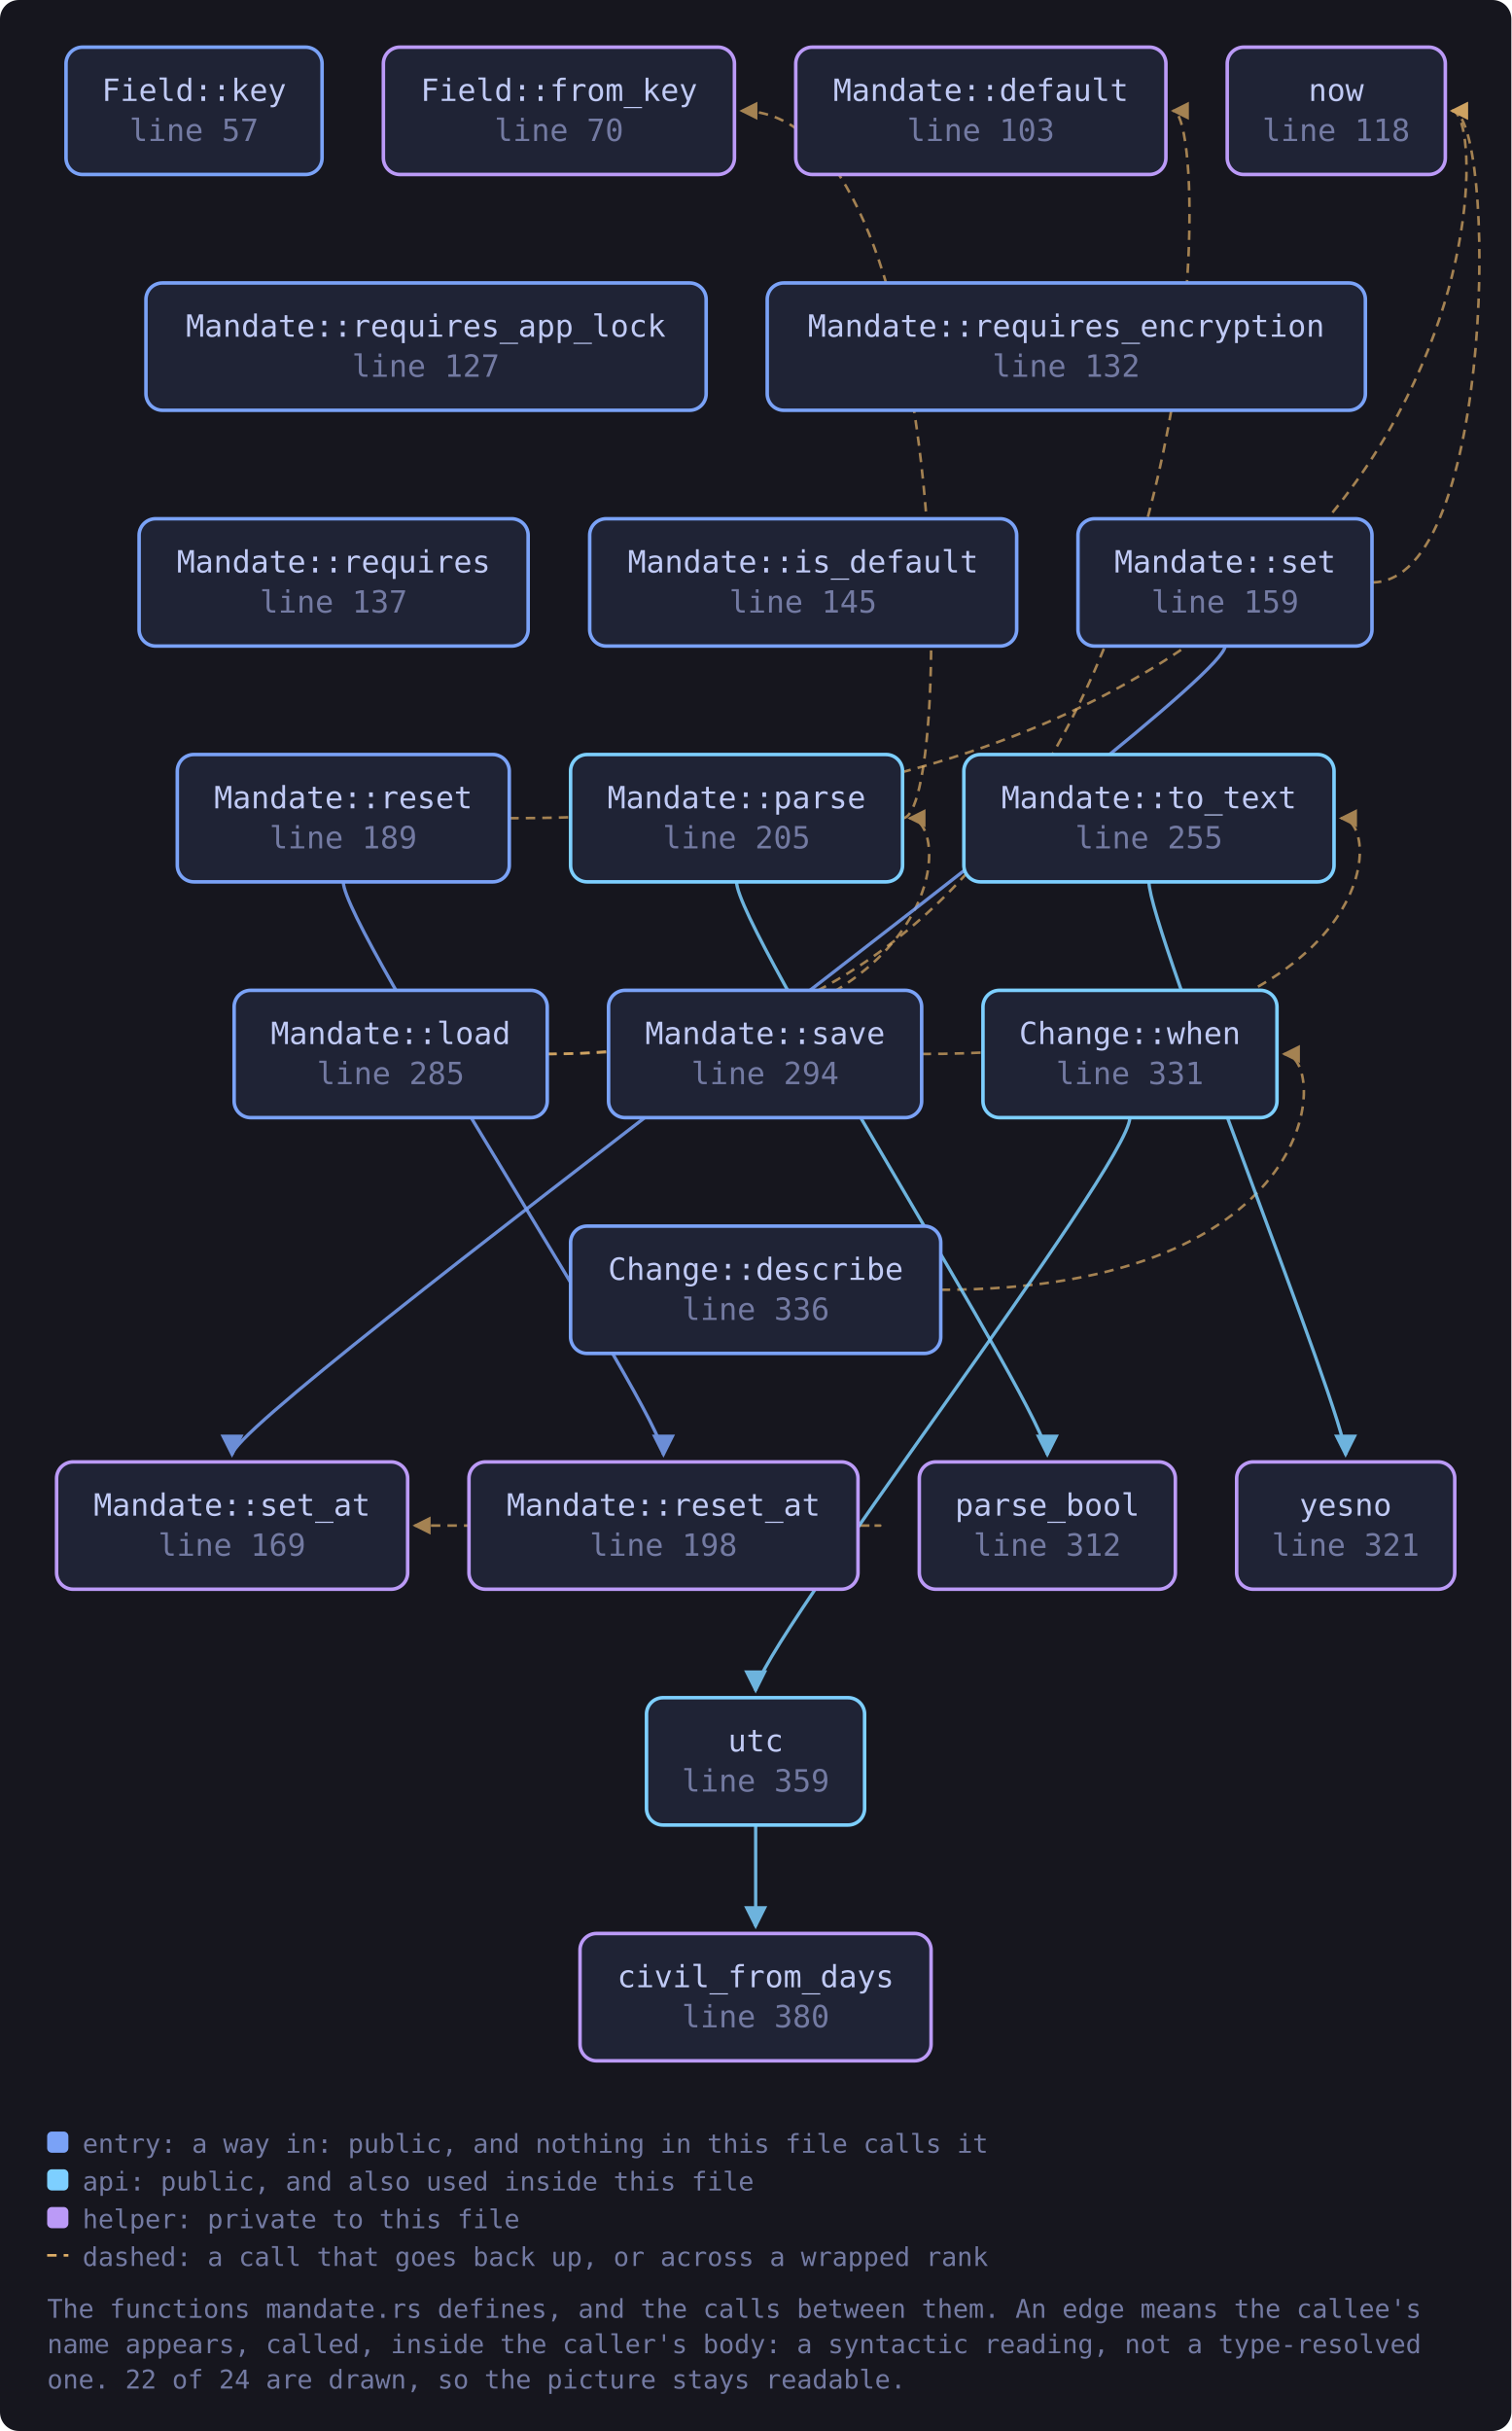
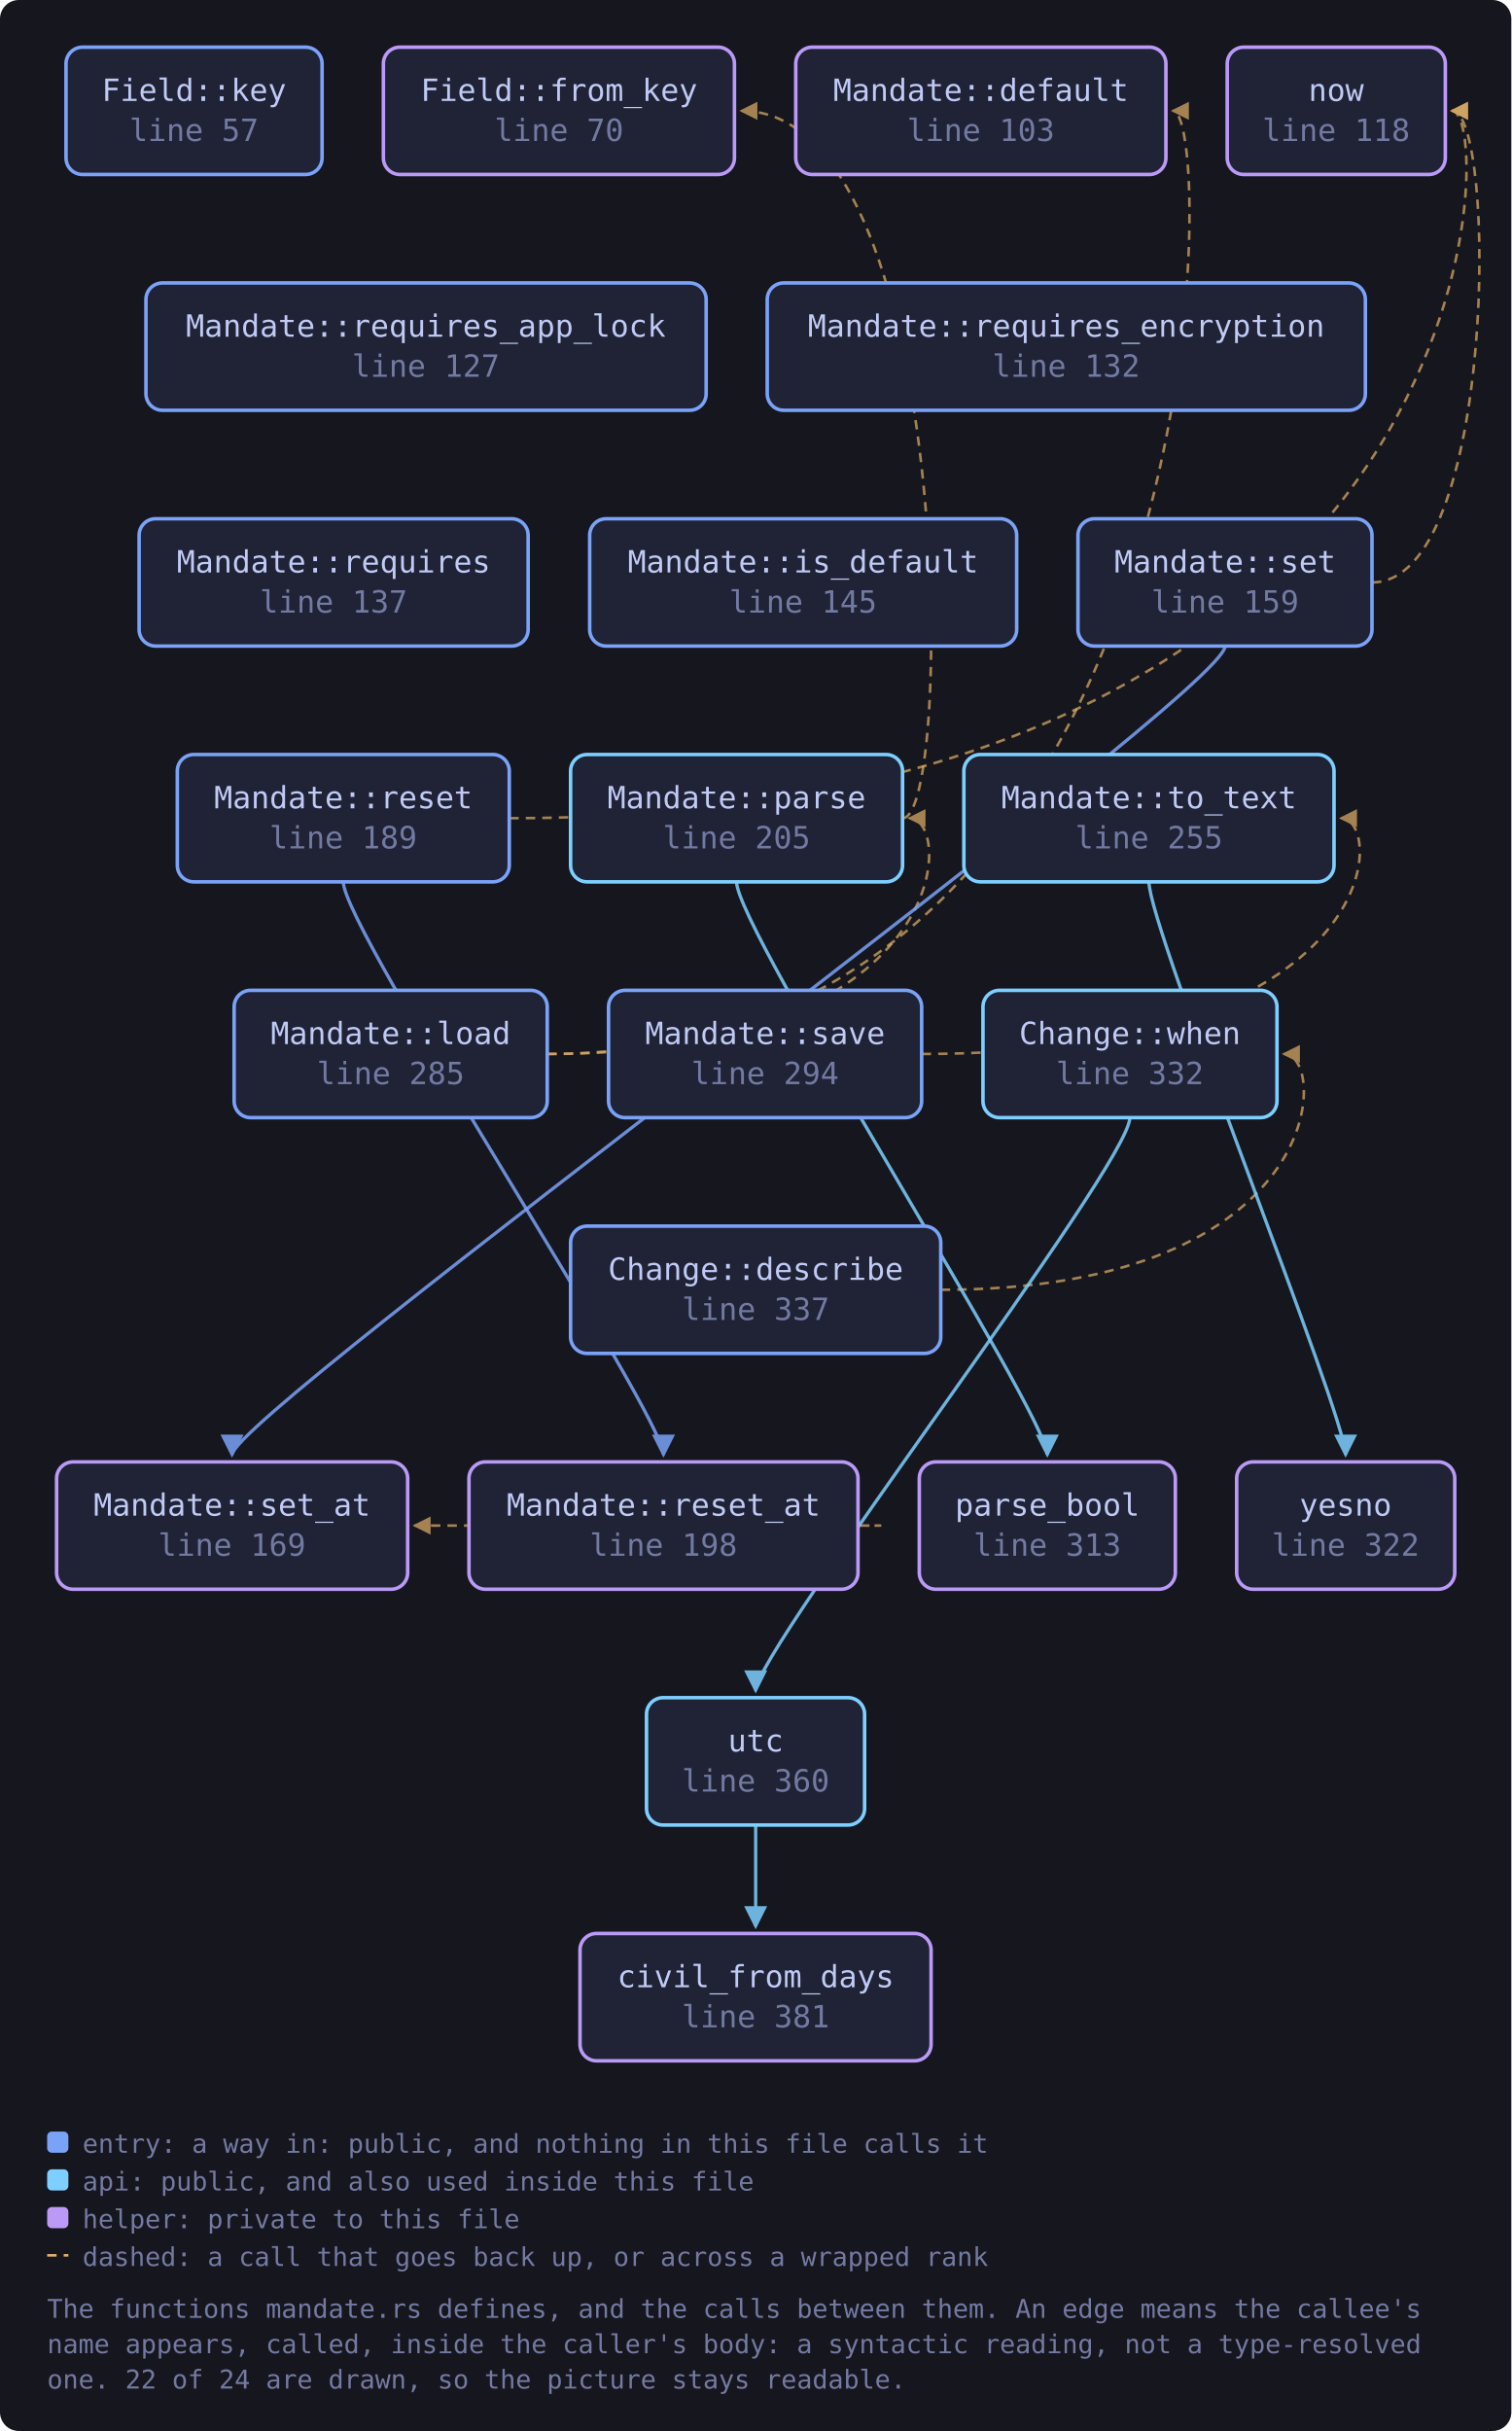
<svg xmlns="http://www.w3.org/2000/svg" viewBox="0 0 641 1031" width="641" height="1031" style="max-width:100%;height:auto" role="img" aria-label="flowchart">
  <defs>
    <marker id="a-muted" viewBox="0 0 8 8" refX="7" refY="4" markerWidth="7" markerHeight="7" orient="auto-start-reverse">
      <path d="M0 0 L8 4 L0 8 z" fill="var(--muted, #737aa2)" />
    </marker>
    <marker id="a-warn" viewBox="0 0 8 8" refX="7" refY="4" markerWidth="7" markerHeight="7" orient="auto-start-reverse">
      <path d="M0 0 L8 4 L0 8 z" fill="var(--warn, #e0af68)" />
    </marker>
    <marker id="a-accent" viewBox="0 0 8 8" refX="7" refY="4" markerWidth="7" markerHeight="7" orient="auto-start-reverse">
      <path d="M0 0 L8 4 L0 8 z" fill="var(--accent, #7aa2f7)" />
    </marker>
    <marker id="a-cyan" viewBox="0 0 8 8" refX="7" refY="4" markerWidth="7" markerHeight="7" orient="auto-start-reverse">
      <path d="M0 0 L8 4 L0 8 z" fill="var(--cyan, #7dcfff)" />
    </marker>
    <marker id="a-accent-2" viewBox="0 0 8 8" refX="7" refY="4" markerWidth="7" markerHeight="7" orient="auto-start-reverse">
      <path d="M0 0 L8 4 L0 8 z" fill="var(--accent-2, #bb9af7)" />
    </marker>
  </defs>
  <rect x="0" y="0" width="641" height="1031" fill="var(--bg-inset, #16161e)" rx="8" />
  <path d="M399.0 547.0 C 563.6 547.0, 563.6 447.0, 544.6 447.0" fill="none" stroke="var(--warn, #e0af68)" stroke-width="1.1" opacity="0.7" stroke-dasharray="4 3" marker-end="url(#a-warn)" />
  <path d="M232.1 447.0 C 516.5 447.0, 516.5 47.0, 497.5 47.0" fill="none" stroke="var(--warn, #e0af68)" stroke-width="1.1" opacity="0.7" stroke-dasharray="4 3" marker-end="url(#a-warn)" />
  <path d="M232.1 447.0 C 404.8 447.0, 404.8 347.0, 385.8 347.0" fill="none" stroke="var(--warn, #e0af68)" stroke-width="1.1" opacity="0.7" stroke-dasharray="4 3" marker-end="url(#a-warn)" />
  <path d="M382.8 347.0 C 404.8 347.0, 404.8 47.0, 314.5 47.0" fill="none" stroke="var(--warn, #e0af68)" stroke-width="1.1" opacity="0.7" stroke-dasharray="4 3" marker-end="url(#a-warn)" />
  <path d="M312.4 374.0 C 312.4 394.0, 444.2 600.0, 444.2 617.0" fill="none" stroke="var(--cyan, #7dcfff)" stroke-width="1.4" opacity="0.85" marker-end="url(#a-cyan)" />
  <path d="M216.0 347.0 C 634.9 347.0, 634.9 47.0, 615.9 47.0" fill="none" stroke="var(--warn, #e0af68)" stroke-width="1.1" opacity="0.7" stroke-dasharray="4 3" marker-end="url(#a-warn)" />
  <path d="M145.6 374.0 C 145.6 394.0, 281.4 600.0, 281.4 617.0" fill="none" stroke="var(--accent, #7aa2f7)" stroke-width="1.4" opacity="0.85" marker-end="url(#a-accent)" />
  <path d="M363.9 647.0 C 385.9 647.0, 385.9 647.0, 175.9 647.0" fill="none" stroke="var(--warn, #e0af68)" stroke-width="1.1" opacity="0.7" stroke-dasharray="4 3" marker-end="url(#a-warn)" />
  <path d="M390.9 447.0 C 587.8 447.0, 587.8 347.0, 568.8 347.0" fill="none" stroke="var(--warn, #e0af68)" stroke-width="1.1" opacity="0.7" stroke-dasharray="4 3" marker-end="url(#a-warn)" />
  <path d="M581.9 247.0 C 634.9 247.0, 634.9 47.0, 615.9 47.0" fill="none" stroke="var(--warn, #e0af68)" stroke-width="1.1" opacity="0.7" stroke-dasharray="4 3" marker-end="url(#a-warn)" />
  <path d="M519.6 274.0 C 519.6 294.0, 98.4 600.0, 98.4 617.0" fill="none" stroke="var(--accent, #7aa2f7)" stroke-width="1.4" opacity="0.85" marker-end="url(#a-accent)" />
  <path d="M487.3 374.0 C 487.3 394.0, 570.7 600.0, 570.7 617.0" fill="none" stroke="var(--cyan, #7dcfff)" stroke-width="1.4" opacity="0.85" marker-end="url(#a-cyan)" />
  <path d="M320.5 774.0 C 320.5 794.0, 320.5 800.0, 320.5 817.0" fill="none" stroke="var(--cyan, #7dcfff)" stroke-width="1.4" opacity="0.85" marker-end="url(#a-cyan)" />
  <path d="M479.2 474.0 C 479.2 494.0, 320.5 700.0, 320.5 717.0" fill="none" stroke="var(--cyan, #7dcfff)" stroke-width="1.4" opacity="0.85" marker-end="url(#a-cyan)" />
  <a href="https://github.com/tilas01/veilvoice/blob/main/crates/veilvoice-policy/src/mandate.rs#L57" target="_blank" rel="noopener noreferrer">
    <rect x="28.0" y="20.0" width="108.6" height="54.0" rx="7" fill="var(--bg-soft, #1f2335)" stroke="var(--accent, #7aa2f7)" stroke-width="1.5" />
    <text x="82.3" y="42.8" font-family="ui-monospace, SFMono-Regular, Menlo, Consolas, monospace" font-size="13" fill="var(--fg, #c0caf5)" text-anchor="middle">Field::key</text>
    <text x="82.3" y="59.8" font-family="ui-monospace, SFMono-Regular, Menlo, Consolas, monospace" font-size="13" fill="var(--muted, #737aa2)" text-anchor="middle">line 57</text>
  </a>
  <a href="https://github.com/tilas01/veilvoice/blob/main/crates/veilvoice-policy/src/mandate.rs#L70" target="_blank" rel="noopener noreferrer">
    <rect x="162.6" y="20.0" width="148.9" height="54.0" rx="7" fill="var(--bg-soft, #1f2335)" stroke="var(--accent-2, #bb9af7)" stroke-width="1.5" />
    <text x="237.1" y="42.8" font-family="ui-monospace, SFMono-Regular, Menlo, Consolas, monospace" font-size="13" fill="var(--fg, #c0caf5)" text-anchor="middle">Field::from_key</text>
    <text x="237.1" y="59.8" font-family="ui-monospace, SFMono-Regular, Menlo, Consolas, monospace" font-size="13" fill="var(--muted, #737aa2)" text-anchor="middle">line 70</text>
  </a>
  <a href="https://github.com/tilas01/veilvoice/blob/main/crates/veilvoice-policy/src/mandate.rs#L103" target="_blank" rel="noopener noreferrer">
    <rect x="337.5" y="20.0" width="157.0" height="54.0" rx="7" fill="var(--bg-soft, #1f2335)" stroke="var(--accent-2, #bb9af7)" stroke-width="1.5" />
    <text x="416.0" y="42.8" font-family="ui-monospace, SFMono-Regular, Menlo, Consolas, monospace" font-size="13" fill="var(--fg, #c0caf5)" text-anchor="middle">Mandate::default</text>
    <text x="416.0" y="59.8" font-family="ui-monospace, SFMono-Regular, Menlo, Consolas, monospace" font-size="13" fill="var(--muted, #737aa2)" text-anchor="middle">line 103</text>
  </a>
  <a href="https://github.com/tilas01/veilvoice/blob/main/crates/veilvoice-policy/src/mandate.rs#L118" target="_blank" rel="noopener noreferrer">
    <rect x="520.5" y="20.0" width="92.5" height="54.0" rx="7" fill="var(--bg-soft, #1f2335)" stroke="var(--accent-2, #bb9af7)" stroke-width="1.5" />
    <text x="566.7" y="42.8" font-family="ui-monospace, SFMono-Regular, Menlo, Consolas, monospace" font-size="13" fill="var(--fg, #c0caf5)" text-anchor="middle">now</text>
    <text x="566.7" y="59.8" font-family="ui-monospace, SFMono-Regular, Menlo, Consolas, monospace" font-size="13" fill="var(--muted, #737aa2)" text-anchor="middle">line 118</text>
  </a>
  <a href="https://github.com/tilas01/veilvoice/blob/main/crates/veilvoice-policy/src/mandate.rs#L127" target="_blank" rel="noopener noreferrer">
    <rect x="61.9" y="120.0" width="237.6" height="54.0" rx="7" fill="var(--bg-soft, #1f2335)" stroke="var(--accent, #7aa2f7)" stroke-width="1.5" />
    <text x="180.6" y="142.8" font-family="ui-monospace, SFMono-Regular, Menlo, Consolas, monospace" font-size="13" fill="var(--fg, #c0caf5)" text-anchor="middle">Mandate::requires_app_lock</text>
    <text x="180.6" y="159.8" font-family="ui-monospace, SFMono-Regular, Menlo, Consolas, monospace" font-size="13" fill="var(--muted, #737aa2)" text-anchor="middle">line 127</text>
  </a>
  <a href="https://github.com/tilas01/veilvoice/blob/main/crates/veilvoice-policy/src/mandate.rs#L132" target="_blank" rel="noopener noreferrer">
    <rect x="325.4" y="120.0" width="253.7" height="54.0" rx="7" fill="var(--bg-soft, #1f2335)" stroke="var(--accent, #7aa2f7)" stroke-width="1.5" />
    <text x="452.2" y="142.8" font-family="ui-monospace, SFMono-Regular, Menlo, Consolas, monospace" font-size="13" fill="var(--fg, #c0caf5)" text-anchor="middle">Mandate::requires_encryption</text>
    <text x="452.2" y="159.8" font-family="ui-monospace, SFMono-Regular, Menlo, Consolas, monospace" font-size="13" fill="var(--muted, #737aa2)" text-anchor="middle">line 132</text>
  </a>
  <a href="https://github.com/tilas01/veilvoice/blob/main/crates/veilvoice-policy/src/mandate.rs#L137" target="_blank" rel="noopener noreferrer">
    <rect x="59.0" y="220.0" width="165.0" height="54.0" rx="7" fill="var(--bg-soft, #1f2335)" stroke="var(--accent, #7aa2f7)" stroke-width="1.5" />
    <text x="141.5" y="242.8" font-family="ui-monospace, SFMono-Regular, Menlo, Consolas, monospace" font-size="13" fill="var(--fg, #c0caf5)" text-anchor="middle">Mandate::requires</text>
    <text x="141.5" y="259.8" font-family="ui-monospace, SFMono-Regular, Menlo, Consolas, monospace" font-size="13" fill="var(--muted, #737aa2)" text-anchor="middle">line 137</text>
  </a>
  <a href="https://github.com/tilas01/veilvoice/blob/main/crates/veilvoice-policy/src/mandate.rs#L145" target="_blank" rel="noopener noreferrer">
    <rect x="250.1" y="220.0" width="181.1" height="54.0" rx="7" fill="var(--bg-soft, #1f2335)" stroke="var(--accent, #7aa2f7)" stroke-width="1.5" />
    <text x="340.6" y="242.8" font-family="ui-monospace, SFMono-Regular, Menlo, Consolas, monospace" font-size="13" fill="var(--fg, #c0caf5)" text-anchor="middle">Mandate::is_default</text>
    <text x="340.6" y="259.8" font-family="ui-monospace, SFMono-Regular, Menlo, Consolas, monospace" font-size="13" fill="var(--muted, #737aa2)" text-anchor="middle">line 145</text>
  </a>
  <a href="https://github.com/tilas01/veilvoice/blob/main/crates/veilvoice-policy/src/mandate.rs#L159" target="_blank" rel="noopener noreferrer">
    <rect x="457.2" y="220.0" width="124.7" height="54.0" rx="7" fill="var(--bg-soft, #1f2335)" stroke="var(--accent, #7aa2f7)" stroke-width="1.5" />
    <text x="519.6" y="242.8" font-family="ui-monospace, SFMono-Regular, Menlo, Consolas, monospace" font-size="13" fill="var(--fg, #c0caf5)" text-anchor="middle">Mandate::set</text>
    <text x="519.6" y="259.8" font-family="ui-monospace, SFMono-Regular, Menlo, Consolas, monospace" font-size="13" fill="var(--muted, #737aa2)" text-anchor="middle">line 159</text>
  </a>
  <a href="https://github.com/tilas01/veilvoice/blob/main/crates/veilvoice-policy/src/mandate.rs#L169" target="_blank" rel="noopener noreferrer">
    <rect x="24.0" y="620.0" width="148.9" height="54.0" rx="7" fill="var(--bg-soft, #1f2335)" stroke="var(--accent-2, #bb9af7)" stroke-width="1.5" />
    <text x="98.4" y="642.8" font-family="ui-monospace, SFMono-Regular, Menlo, Consolas, monospace" font-size="13" fill="var(--fg, #c0caf5)" text-anchor="middle">Mandate::set_at</text>
    <text x="98.4" y="659.8" font-family="ui-monospace, SFMono-Regular, Menlo, Consolas, monospace" font-size="13" fill="var(--muted, #737aa2)" text-anchor="middle">line 169</text>
  </a>
  <a href="https://github.com/tilas01/veilvoice/blob/main/crates/veilvoice-policy/src/mandate.rs#L189" target="_blank" rel="noopener noreferrer">
    <rect x="75.2" y="320.0" width="140.8" height="54.0" rx="7" fill="var(--bg-soft, #1f2335)" stroke="var(--accent, #7aa2f7)" stroke-width="1.5" />
    <text x="145.6" y="342.8" font-family="ui-monospace, SFMono-Regular, Menlo, Consolas, monospace" font-size="13" fill="var(--fg, #c0caf5)" text-anchor="middle">Mandate::reset</text>
    <text x="145.6" y="359.8" font-family="ui-monospace, SFMono-Regular, Menlo, Consolas, monospace" font-size="13" fill="var(--muted, #737aa2)" text-anchor="middle">line 189</text>
  </a>
  <a href="https://github.com/tilas01/veilvoice/blob/main/crates/veilvoice-policy/src/mandate.rs#L198" target="_blank" rel="noopener noreferrer">
    <rect x="198.9" y="620.0" width="165.0" height="54.0" rx="7" fill="var(--bg-soft, #1f2335)" stroke="var(--accent-2, #bb9af7)" stroke-width="1.5" />
    <text x="281.4" y="642.8" font-family="ui-monospace, SFMono-Regular, Menlo, Consolas, monospace" font-size="13" fill="var(--fg, #c0caf5)" text-anchor="middle">Mandate::reset_at</text>
    <text x="281.4" y="659.8" font-family="ui-monospace, SFMono-Regular, Menlo, Consolas, monospace" font-size="13" fill="var(--muted, #737aa2)" text-anchor="middle">line 198</text>
  </a>
  <a href="https://github.com/tilas01/veilvoice/blob/main/crates/veilvoice-policy/src/mandate.rs#L205" target="_blank" rel="noopener noreferrer">
    <rect x="242.0" y="320.0" width="140.8" height="54.0" rx="7" fill="var(--bg-soft, #1f2335)" stroke="var(--cyan, #7dcfff)" stroke-width="1.5" />
    <text x="312.4" y="342.8" font-family="ui-monospace, SFMono-Regular, Menlo, Consolas, monospace" font-size="13" fill="var(--fg, #c0caf5)" text-anchor="middle">Mandate::parse</text>
    <text x="312.4" y="359.8" font-family="ui-monospace, SFMono-Regular, Menlo, Consolas, monospace" font-size="13" fill="var(--muted, #737aa2)" text-anchor="middle">line 205</text>
  </a>
  <a href="https://github.com/tilas01/veilvoice/blob/main/crates/veilvoice-policy/src/mandate.rs#L255" target="_blank" rel="noopener noreferrer">
    <rect x="408.8" y="320.0" width="157.0" height="54.0" rx="7" fill="var(--bg-soft, #1f2335)" stroke="var(--cyan, #7dcfff)" stroke-width="1.5" />
    <text x="487.3" y="342.8" font-family="ui-monospace, SFMono-Regular, Menlo, Consolas, monospace" font-size="13" fill="var(--fg, #c0caf5)" text-anchor="middle">Mandate::to_text</text>
    <text x="487.3" y="359.8" font-family="ui-monospace, SFMono-Regular, Menlo, Consolas, monospace" font-size="13" fill="var(--muted, #737aa2)" text-anchor="middle">line 255</text>
  </a>
  <a href="https://github.com/tilas01/veilvoice/blob/main/crates/veilvoice-policy/src/mandate.rs#L285" target="_blank" rel="noopener noreferrer">
    <rect x="99.3" y="420.0" width="132.8" height="54.0" rx="7" fill="var(--bg-soft, #1f2335)" stroke="var(--accent, #7aa2f7)" stroke-width="1.5" />
    <text x="165.7" y="442.8" font-family="ui-monospace, SFMono-Regular, Menlo, Consolas, monospace" font-size="13" fill="var(--fg, #c0caf5)" text-anchor="middle">Mandate::load</text>
    <text x="165.7" y="459.8" font-family="ui-monospace, SFMono-Regular, Menlo, Consolas, monospace" font-size="13" fill="var(--muted, #737aa2)" text-anchor="middle">line 285</text>
  </a>
  <a href="https://github.com/tilas01/veilvoice/blob/main/crates/veilvoice-policy/src/mandate.rs#L294" target="_blank" rel="noopener noreferrer">
    <rect x="258.1" y="420.0" width="132.8" height="54.0" rx="7" fill="var(--bg-soft, #1f2335)" stroke="var(--accent, #7aa2f7)" stroke-width="1.5" />
    <text x="324.5" y="442.8" font-family="ui-monospace, SFMono-Regular, Menlo, Consolas, monospace" font-size="13" fill="var(--fg, #c0caf5)" text-anchor="middle">Mandate::save</text>
    <text x="324.5" y="459.8" font-family="ui-monospace, SFMono-Regular, Menlo, Consolas, monospace" font-size="13" fill="var(--muted, #737aa2)" text-anchor="middle">line 294</text>
  </a>
-   <a href="https://github.com/tilas01/veilvoice/blob/main/crates/veilvoice-policy/src/mandate.rs#L312" target="_blank" rel="noopener noreferrer">
+   <a href="https://github.com/tilas01/veilvoice/blob/main/crates/veilvoice-policy/src/mandate.rs#L313" target="_blank" rel="noopener noreferrer">
    <rect x="389.9" y="620.0" width="108.6" height="54.0" rx="7" fill="var(--bg-soft, #1f2335)" stroke="var(--accent-2, #bb9af7)" stroke-width="1.5" />
    <text x="444.2" y="642.8" font-family="ui-monospace, SFMono-Regular, Menlo, Consolas, monospace" font-size="13" fill="var(--fg, #c0caf5)" text-anchor="middle">parse_bool</text>
-     <text x="444.2" y="659.8" font-family="ui-monospace, SFMono-Regular, Menlo, Consolas, monospace" font-size="13" fill="var(--muted, #737aa2)" text-anchor="middle">line 312</text>
+     <text x="444.2" y="659.8" font-family="ui-monospace, SFMono-Regular, Menlo, Consolas, monospace" font-size="13" fill="var(--muted, #737aa2)" text-anchor="middle">line 313</text>
  </a>
-   <a href="https://github.com/tilas01/veilvoice/blob/main/crates/veilvoice-policy/src/mandate.rs#L321" target="_blank" rel="noopener noreferrer">
+   <a href="https://github.com/tilas01/veilvoice/blob/main/crates/veilvoice-policy/src/mandate.rs#L322" target="_blank" rel="noopener noreferrer">
    <rect x="524.5" y="620.0" width="92.5" height="54.0" rx="7" fill="var(--bg-soft, #1f2335)" stroke="var(--accent-2, #bb9af7)" stroke-width="1.5" />
    <text x="570.7" y="642.8" font-family="ui-monospace, SFMono-Regular, Menlo, Consolas, monospace" font-size="13" fill="var(--fg, #c0caf5)" text-anchor="middle">yesno</text>
-     <text x="570.7" y="659.8" font-family="ui-monospace, SFMono-Regular, Menlo, Consolas, monospace" font-size="13" fill="var(--muted, #737aa2)" text-anchor="middle">line 321</text>
+     <text x="570.7" y="659.8" font-family="ui-monospace, SFMono-Regular, Menlo, Consolas, monospace" font-size="13" fill="var(--muted, #737aa2)" text-anchor="middle">line 322</text>
  </a>
-   <a href="https://github.com/tilas01/veilvoice/blob/main/crates/veilvoice-policy/src/mandate.rs#L331" target="_blank" rel="noopener noreferrer">
+   <a href="https://github.com/tilas01/veilvoice/blob/main/crates/veilvoice-policy/src/mandate.rs#L332" target="_blank" rel="noopener noreferrer">
    <rect x="416.9" y="420.0" width="124.7" height="54.0" rx="7" fill="var(--bg-soft, #1f2335)" stroke="var(--cyan, #7dcfff)" stroke-width="1.5" />
    <text x="479.2" y="442.8" font-family="ui-monospace, SFMono-Regular, Menlo, Consolas, monospace" font-size="13" fill="var(--fg, #c0caf5)" text-anchor="middle">Change::when</text>
-     <text x="479.2" y="459.8" font-family="ui-monospace, SFMono-Regular, Menlo, Consolas, monospace" font-size="13" fill="var(--muted, #737aa2)" text-anchor="middle">line 331</text>
+     <text x="479.2" y="459.8" font-family="ui-monospace, SFMono-Regular, Menlo, Consolas, monospace" font-size="13" fill="var(--muted, #737aa2)" text-anchor="middle">line 332</text>
  </a>
-   <a href="https://github.com/tilas01/veilvoice/blob/main/crates/veilvoice-policy/src/mandate.rs#L336" target="_blank" rel="noopener noreferrer">
+   <a href="https://github.com/tilas01/veilvoice/blob/main/crates/veilvoice-policy/src/mandate.rs#L337" target="_blank" rel="noopener noreferrer">
    <rect x="242.0" y="520.0" width="157.0" height="54.0" rx="7" fill="var(--bg-soft, #1f2335)" stroke="var(--accent, #7aa2f7)" stroke-width="1.5" />
    <text x="320.5" y="542.8" font-family="ui-monospace, SFMono-Regular, Menlo, Consolas, monospace" font-size="13" fill="var(--fg, #c0caf5)" text-anchor="middle">Change::describe</text>
-     <text x="320.5" y="559.8" font-family="ui-monospace, SFMono-Regular, Menlo, Consolas, monospace" font-size="13" fill="var(--muted, #737aa2)" text-anchor="middle">line 336</text>
+     <text x="320.5" y="559.8" font-family="ui-monospace, SFMono-Regular, Menlo, Consolas, monospace" font-size="13" fill="var(--muted, #737aa2)" text-anchor="middle">line 337</text>
  </a>
-   <a href="https://github.com/tilas01/veilvoice/blob/main/crates/veilvoice-policy/src/mandate.rs#L359" target="_blank" rel="noopener noreferrer">
+   <a href="https://github.com/tilas01/veilvoice/blob/main/crates/veilvoice-policy/src/mandate.rs#L360" target="_blank" rel="noopener noreferrer">
    <rect x="274.2" y="720.0" width="92.5" height="54.0" rx="7" fill="var(--bg-soft, #1f2335)" stroke="var(--cyan, #7dcfff)" stroke-width="1.5" />
    <text x="320.5" y="742.8" font-family="ui-monospace, SFMono-Regular, Menlo, Consolas, monospace" font-size="13" fill="var(--fg, #c0caf5)" text-anchor="middle">utc</text>
-     <text x="320.5" y="759.8" font-family="ui-monospace, SFMono-Regular, Menlo, Consolas, monospace" font-size="13" fill="var(--muted, #737aa2)" text-anchor="middle">line 359</text>
+     <text x="320.5" y="759.8" font-family="ui-monospace, SFMono-Regular, Menlo, Consolas, monospace" font-size="13" fill="var(--muted, #737aa2)" text-anchor="middle">line 360</text>
  </a>
-   <a href="https://github.com/tilas01/veilvoice/blob/main/crates/veilvoice-policy/src/mandate.rs#L380" target="_blank" rel="noopener noreferrer">
+   <a href="https://github.com/tilas01/veilvoice/blob/main/crates/veilvoice-policy/src/mandate.rs#L381" target="_blank" rel="noopener noreferrer">
    <rect x="246.0" y="820.0" width="148.9" height="54.0" rx="7" fill="var(--bg-soft, #1f2335)" stroke="var(--accent-2, #bb9af7)" stroke-width="1.5" />
    <text x="320.5" y="842.8" font-family="ui-monospace, SFMono-Regular, Menlo, Consolas, monospace" font-size="13" fill="var(--fg, #c0caf5)" text-anchor="middle">civil_from_days</text>
-     <text x="320.5" y="859.8" font-family="ui-monospace, SFMono-Regular, Menlo, Consolas, monospace" font-size="13" fill="var(--muted, #737aa2)" text-anchor="middle">line 380</text>
+     <text x="320.5" y="859.8" font-family="ui-monospace, SFMono-Regular, Menlo, Consolas, monospace" font-size="13" fill="var(--muted, #737aa2)" text-anchor="middle">line 381</text>
  </a>
  <rect x="20.0" y="904.0" width="9" height="9" rx="2" fill="var(--accent, #7aa2f7)" />
  <text x="35.0" y="913.0" font-family="ui-monospace, SFMono-Regular, Menlo, Consolas, monospace" font-size="11" fill="var(--muted, #737aa2)">entry: a way in: public, and nothing in this file calls it</text>
  <rect x="20.0" y="920.0" width="9" height="9" rx="2" fill="var(--cyan, #7dcfff)" />
  <text x="35.0" y="929.0" font-family="ui-monospace, SFMono-Regular, Menlo, Consolas, monospace" font-size="11" fill="var(--muted, #737aa2)">api: public, and also used inside this file</text>
  <rect x="20.0" y="936.0" width="9" height="9" rx="2" fill="var(--accent-2, #bb9af7)" />
  <text x="35.0" y="945.0" font-family="ui-monospace, SFMono-Regular, Menlo, Consolas, monospace" font-size="11" fill="var(--muted, #737aa2)">helper: private to this file</text>
  <path d="M20.0 956.5 L29.0 956.5" stroke="var(--warn, #e0af68)" stroke-width="1.1" stroke-dasharray="4 3" />
  <text x="35.0" y="961.0" font-family="ui-monospace, SFMono-Regular, Menlo, Consolas, monospace" font-size="11" fill="var(--muted, #737aa2)">dashed: a call that goes back up, or across a wrapped rank</text>
  <text x="20.0" y="983.0" font-family="ui-monospace, SFMono-Regular, Menlo, Consolas, monospace" font-size="11" fill="var(--muted, #737aa2)">The functions mandate.rs defines, and the calls between them. An edge means the callee's</text>
  <text x="20.0" y="998.0" font-family="ui-monospace, SFMono-Regular, Menlo, Consolas, monospace" font-size="11" fill="var(--muted, #737aa2)">name appears, called, inside the caller's body: a syntactic reading, not a type-resolved</text>
  <text x="20.0" y="1013.0" font-family="ui-monospace, SFMono-Regular, Menlo, Consolas, monospace" font-size="11" fill="var(--muted, #737aa2)">one. 22 of 24 are drawn, so the picture stays readable.</text>
</svg>
